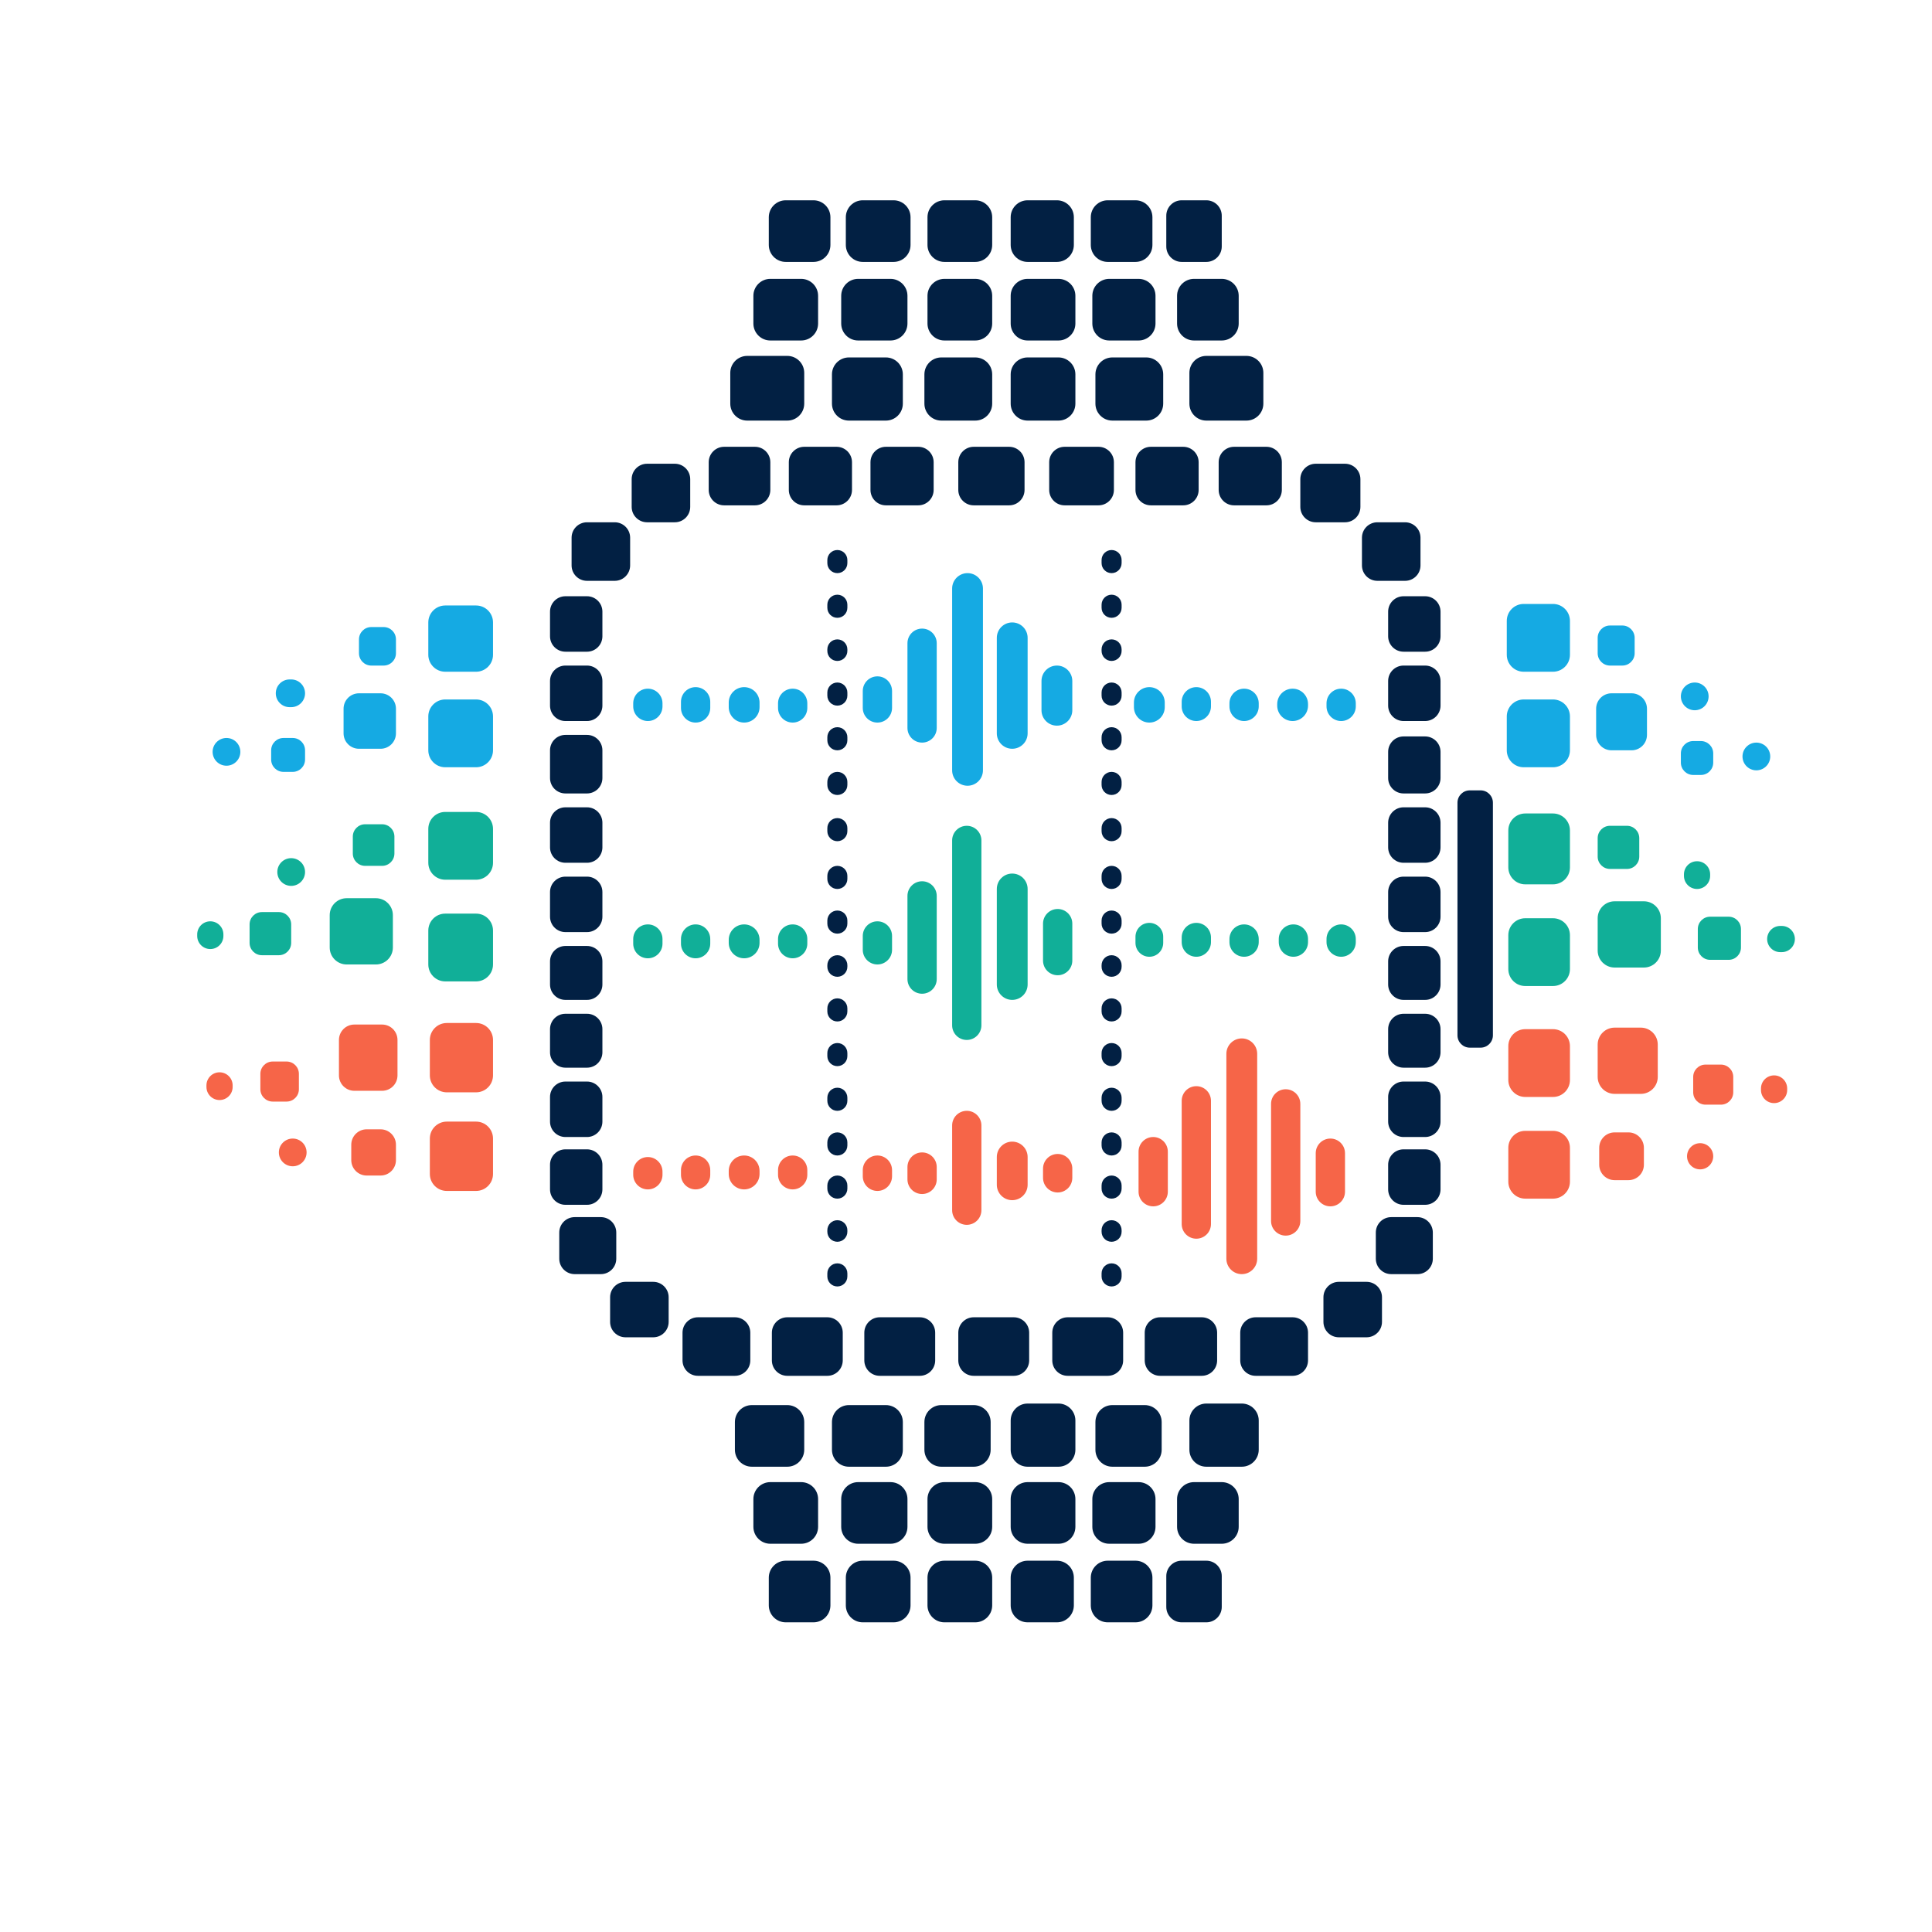
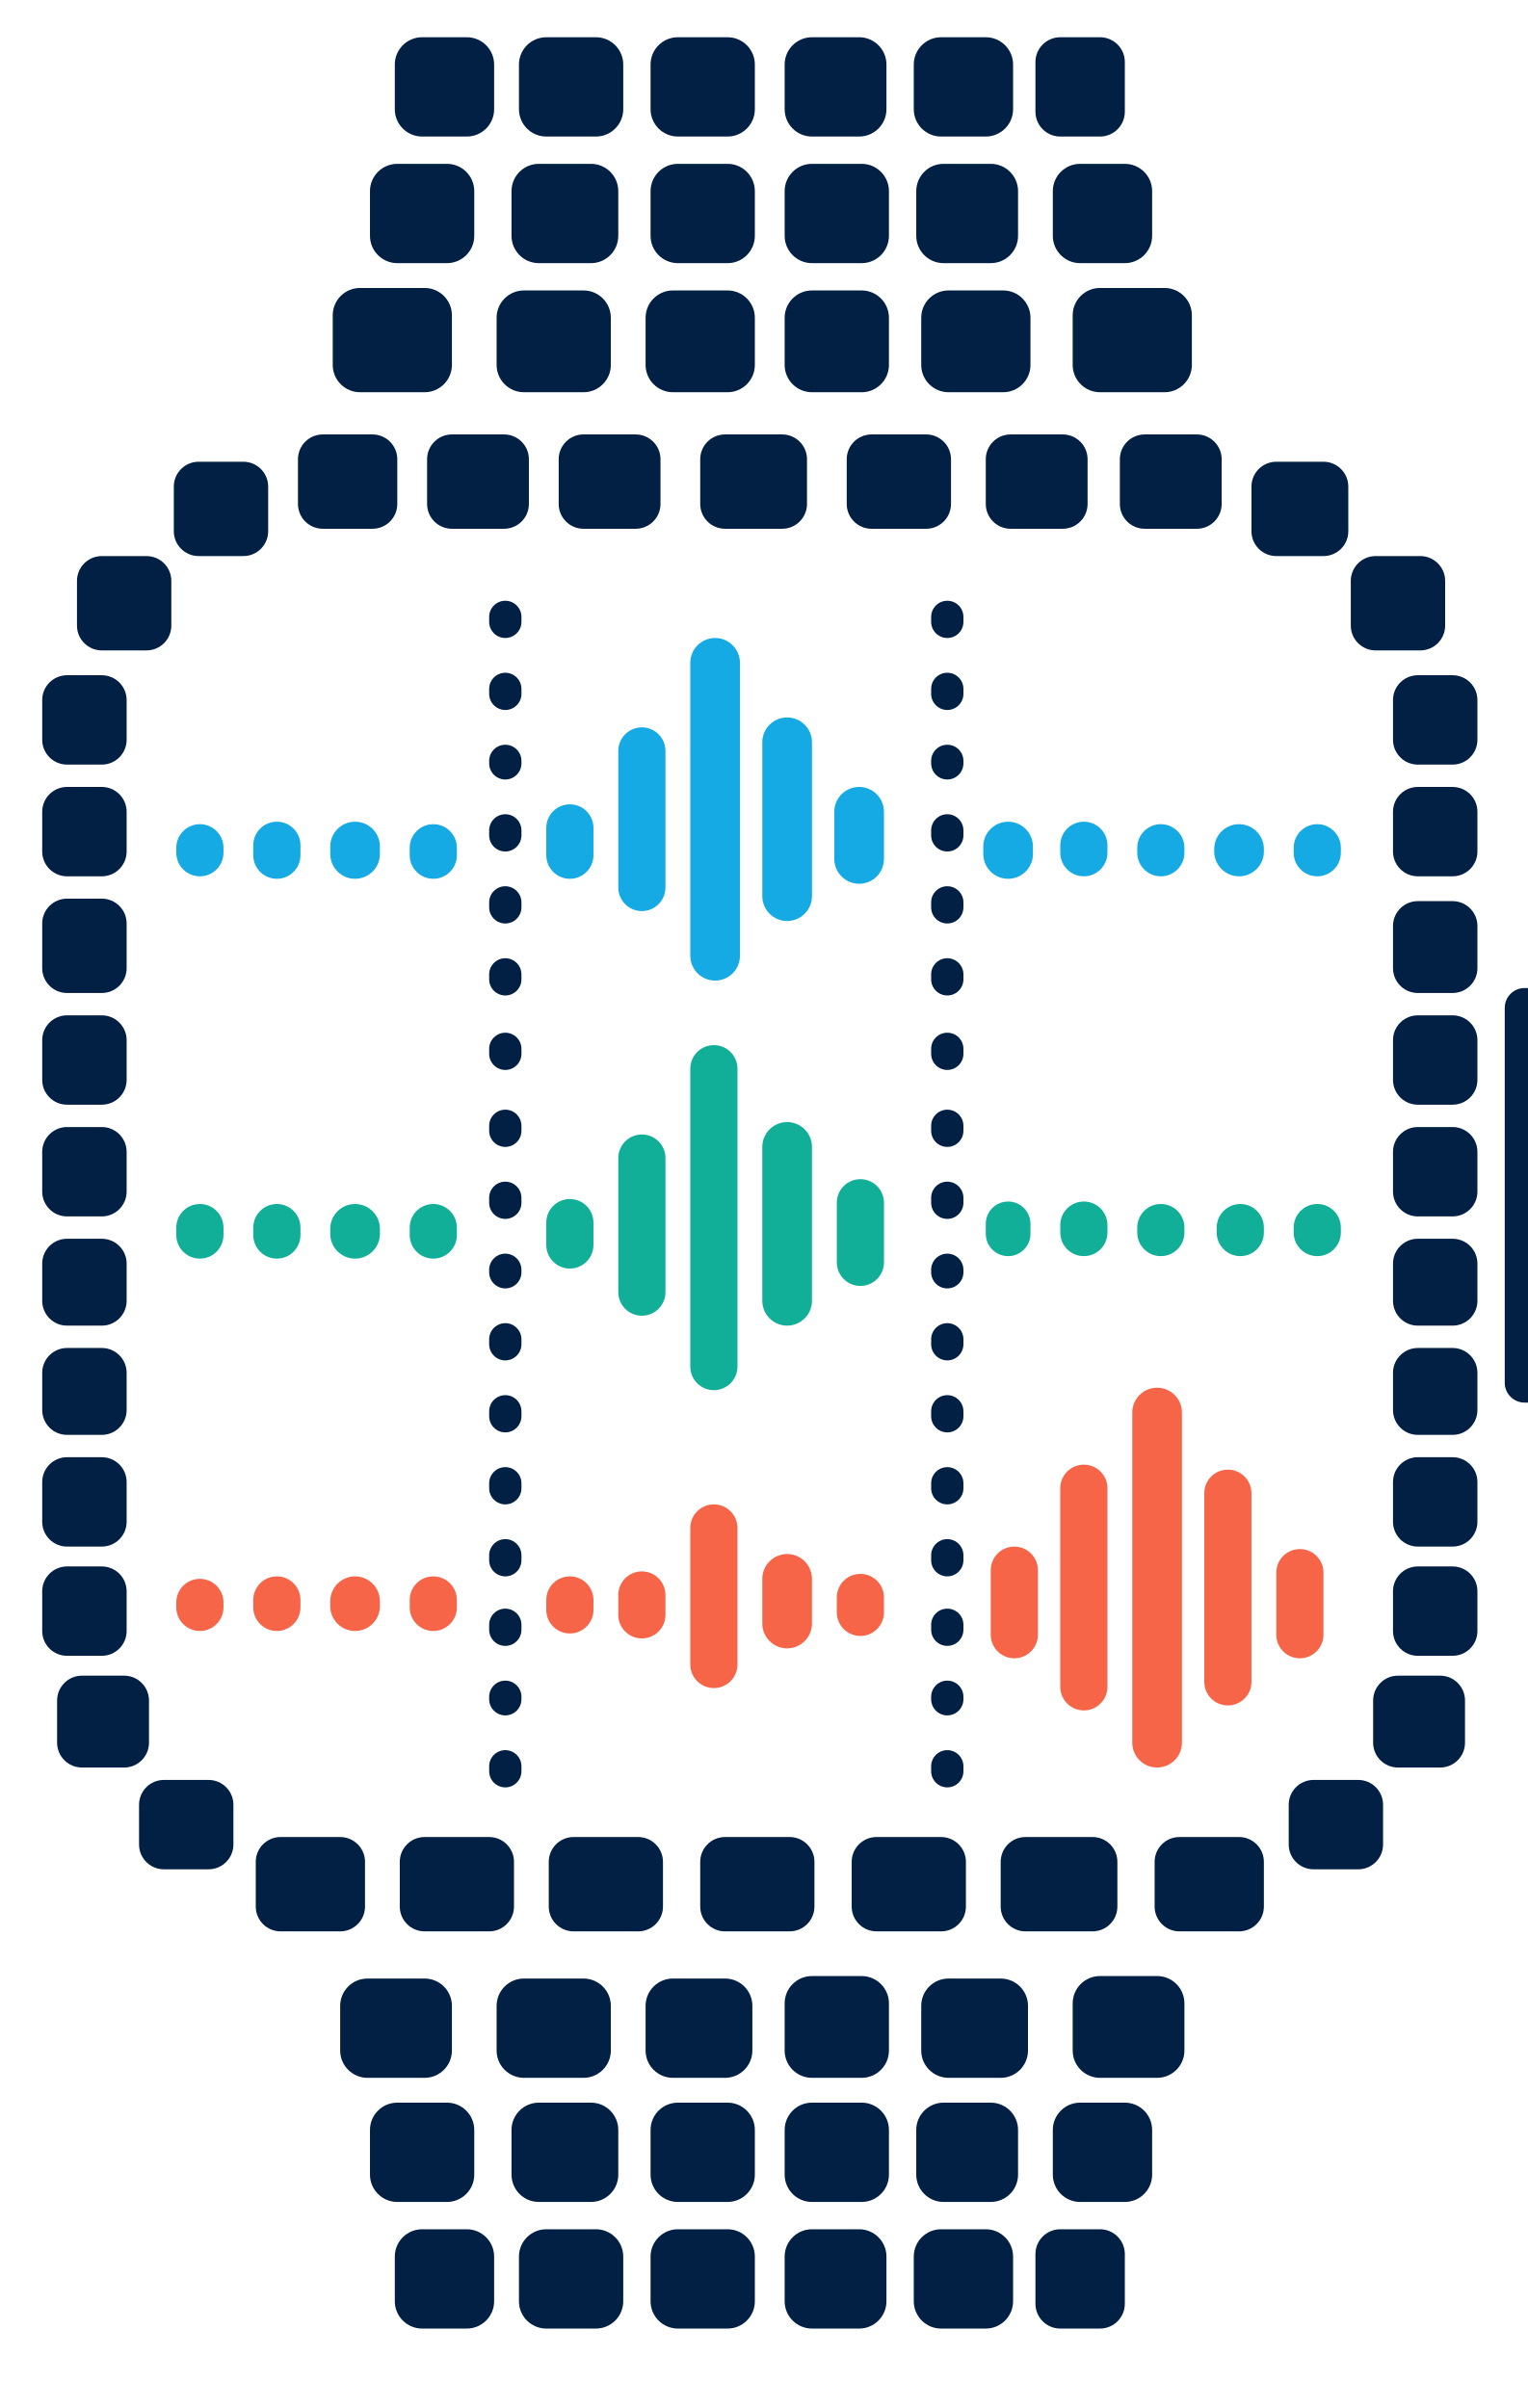
- <svg xmlns="http://www.w3.org/2000/svg" width="1254" height="1254" viewBox="0 0 1254 1254" fill="none">
+ <svg xmlns="http://www.w3.org/2000/svg" width="615" height="970" viewBox="340 115 615 970" fill="none">
  <svg width="1254" height="1254" viewBox="0 0 1254 1254" fill="none">
    <g id="dark">
      <path d="M 510 130 H 528 A 11 11 0 0 1 539 141 V 159 A 11 11 0 0 1 528 170 H 510 A 11 11 0 0 1 499 159 V 141 A 11 11 0 0 1 510 130 Z" fill="#022043" />
      <path d="M 560 130 H 580 A 11 11 0 0 1 591 141 V 159 A 11 11 0 0 1 580 170 H 560 A 11 11 0 0 1 549 159 V 141 A 11 11 0 0 1 560 130 Z" fill="#022043" />
      <path d="M 613 130 H 633 A 11 11 0 0 1 644 141 V 159 A 11 11 0 0 1 633 170 H 613 A 11 11 0 0 1 602 159 V 141 A 11 11 0 0 1 613 130 Z" fill="#022043" />
      <path d="M 667 130 H 686 A 11 11 0 0 1 697 141 V 159 A 11 11 0 0 1 686 170 H 667 A 11 11 0 0 1 656 159 V 141 A 11 11 0 0 1 667 130 Z" fill="#022043" />
      <path d="M 719 130 H 737 A 11 11 0 0 1 748 141 V 159 A 11 11 0 0 1 737 170 H 719 A 11 11 0 0 1 708 159 V 141 A 11 11 0 0 1 719 130 Z" fill="#022043" />
      <path d="M 767 130 H 783 A 10 10 0 0 1 793 140 V 160 A 10 10 0 0 1 783 170 H 767 A 10 10 0 0 1 757 160 V 140 A 10 10 0 0 1 767 130 Z" fill="#022043" />
      <path d="M 500 181 H 520 A 11 11 0 0 1 531 192 V 210 A 11 11 0 0 1 520 221 H 500 A 11 11 0 0 1 489 210 V 192 A 11 11 0 0 1 500 181 Z" fill="#022043" />
      <path d="M 557 181 H 578 A 11 11 0 0 1 589 192 V 210 A 11 11 0 0 1 578 221 H 557 A 11 11 0 0 1 546 210 V 192 A 11 11 0 0 1 557 181 Z" fill="#022043" />
      <path d="M 613 181 H 633 A 11 11 0 0 1 644 192 V 210 A 11 11 0 0 1 633 221 H 613 A 11 11 0 0 1 602 210 V 192 A 11 11 0 0 1 613 181 Z" fill="#022043" />
      <path d="M 667 181 H 687 A 11 11 0 0 1 698 192 V 210 A 11 11 0 0 1 687 221 H 667 A 11 11 0 0 1 656 210 V 192 A 11 11 0 0 1 667 181 Z" fill="#022043" />
      <path d="M 720 181 H 739 A 11 11 0 0 1 750 192 V 210 A 11 11 0 0 1 739 221 H 720 A 11 11 0 0 1 709 210 V 192 A 11 11 0 0 1 720 181 Z" fill="#022043" />
      <path d="M 775 181 H 793 A 11 11 0 0 1 804 192 V 210 A 11 11 0 0 1 793 221 H 775 A 11 11 0 0 1 764 210 V 192 A 11 11 0 0 1 775 181 Z" fill="#022043" />
      <path d="M 485 231 H 511 A 11 11 0 0 1 522 242 V 262 A 11 11 0 0 1 511 273 H 485 A 11 11 0 0 1 474 262 V 242 A 11 11 0 0 1 485 231 Z" fill="#022043" />
      <path d="M 783 231 H 809 A 11 11 0 0 1 820 242 V 262 A 11 11 0 0 1 809 273 H 783 A 11 11 0 0 1 772 262 V 242 A 11 11 0 0 1 783 231 Z" fill="#022043" />
      <path d="M 551 232 H 575 A 11 11 0 0 1 586 243 V 262 A 11 11 0 0 1 575 273 H 551 A 11 11 0 0 1 540 262 V 243 A 11 11 0 0 1 551 232 Z" fill="#022043" />
      <path d="M 611 232 H 633 A 11 11 0 0 1 644 243 V 262 A 11 11 0 0 1 633 273 H 611 A 11 11 0 0 1 600 262 V 243 A 11 11 0 0 1 611 232 Z" fill="#022043" />
      <path d="M 667 232 H 687 A 11 11 0 0 1 698 243 V 262 A 11 11 0 0 1 687 273 H 667 A 11 11 0 0 1 656 262 V 243 A 11 11 0 0 1 667 232 Z" fill="#022043" />
      <path d="M 722 232 H 744 A 11 11 0 0 1 755 243 V 262 A 11 11 0 0 1 744 273 H 722 A 11 11 0 0 1 711 262 V 243 A 11 11 0 0 1 722 232 Z" fill="#022043" />
      <path d="M 470 290 H 490 A 10 10 0 0 1 500 300 V 318 A 10 10 0 0 1 490 328 H 470 A 10 10 0 0 1 460 318 V 300 A 10 10 0 0 1 470 290 Z" fill="#022043" />
      <path d="M 522 290 H 543 A 10 10 0 0 1 553 300 V 318 A 10 10 0 0 1 543 328 H 522 A 10 10 0 0 1 512 318 V 300 A 10 10 0 0 1 522 290 Z" fill="#022043" />
      <path d="M 575 290 H 596 A 10 10 0 0 1 606 300 V 318 A 10 10 0 0 1 596 328 H 575 A 10 10 0 0 1 565 318 V 300 A 10 10 0 0 1 575 290 Z" fill="#022043" />
      <path d="M 632 290 H 655 A 10 10 0 0 1 665 300 V 318 A 10 10 0 0 1 655 328 H 632 A 10 10 0 0 1 622 318 V 300 A 10 10 0 0 1 632 290 Z" fill="#022043" />
      <path d="M 691 290 H 713 A 10 10 0 0 1 723 300 V 318 A 10 10 0 0 1 713 328 H 691 A 10 10 0 0 1 681 318 V 300 A 10 10 0 0 1 691 290 Z" fill="#022043" />
      <path d="M 747 290 H 768 A 10 10 0 0 1 778 300 V 318 A 10 10 0 0 1 768 328 H 747 A 10 10 0 0 1 737 318 V 300 A 10 10 0 0 1 747 290 Z" fill="#022043" />
      <path d="M 801 290 H 822 A 10 10 0 0 1 832 300 V 318 A 10 10 0 0 1 822 328 H 801 A 10 10 0 0 1 791 318 V 300 A 10 10 0 0 1 801 290 Z" fill="#022043" />
      <path d="M 420 301 H 438 A 10 10 0 0 1 448 311 V 329 A 10 10 0 0 1 438 339 H 420 A 10 10 0 0 1 410 329 V 311 A 10 10 0 0 1 420 301 Z" fill="#022043" />
      <path d="M 854 301 H 873 A 10 10 0 0 1 883 311 V 329 A 10 10 0 0 1 873 339 H 854 A 10 10 0 0 1 844 329 V 311 A 10 10 0 0 1 854 301 Z" fill="#022043" />
      <path d="M 381 339 H 399 A 10 10 0 0 1 409 349 V 367 A 10 10 0 0 1 399 377 H 381 A 10 10 0 0 1 371 367 V 349 A 10 10 0 0 1 381 339 Z" fill="#022043" />
      <path d="M 894 339 H 912 A 10 10 0 0 1 922 349 V 367 A 10 10 0 0 1 912 377 H 894 A 10 10 0 0 1 884 367 V 349 A 10 10 0 0 1 894 339 Z" fill="#022043" />
      <path d="M 543.5 357 H 543.5 A 6.5 6.5 0 0 1 550 363.5 V 365.5 A 6.5 6.5 0 0 1 543.5 372 H 543.5 A 6.5 6.5 0 0 1 537 365.5 V 363.5 A 6.5 6.5 0 0 1 543.5 357 Z" fill="#022043" />
      <path d="M 721.5 357 H 721.5 A 6.5 6.5 0 0 1 728 363.5 V 365.5 A 6.5 6.5 0 0 1 721.5 372 H 721.5 A 6.5 6.5 0 0 1 715 365.5 V 363.5 A 6.5 6.5 0 0 1 721.5 357 Z" fill="#022043" />
      <path d="M 543.5 386 H 543.5 A 6.5 6.5 0 0 1 550 392.5 V 394.5 A 6.5 6.5 0 0 1 543.5 401 H 543.5 A 6.5 6.5 0 0 1 537 394.5 V 392.5 A 6.5 6.5 0 0 1 543.5 386 Z" fill="#022043" />
      <path d="M 721.5 386 H 721.5 A 6.5 6.5 0 0 1 728 392.5 V 394.5 A 6.5 6.5 0 0 1 721.5 401 H 721.5 A 6.5 6.5 0 0 1 715 394.5 V 392.5 A 6.5 6.5 0 0 1 721.5 386 Z" fill="#022043" />
      <path d="M 367 387 H 381 A 10 10 0 0 1 391 397 V 413 A 10 10 0 0 1 381 423 H 367 A 10 10 0 0 1 357 413 V 397 A 10 10 0 0 1 367 387 Z" fill="#022043" />
      <path d="M 911 387 H 925 A 10 10 0 0 1 935 397 V 413 A 10 10 0 0 1 925 423 H 911 A 10 10 0 0 1 901 413 V 397 A 10 10 0 0 1 911 387 Z" fill="#022043" />
      <path d="M 543.5 415 H 543.5 A 6.5 6.5 0 0 1 550 421.5 V 422.5 A 6.5 6.5 0 0 1 543.5 429 H 543.5 A 6.5 6.5 0 0 1 537 422.5 V 421.5 A 6.5 6.5 0 0 1 543.5 415 Z" fill="#022043" />
      <path d="M 721.5 415 H 721.5 A 6.5 6.5 0 0 1 728 421.5 V 422.5 A 6.5 6.5 0 0 1 721.5 429 H 721.5 A 6.5 6.5 0 0 1 715 422.5 V 421.5 A 6.5 6.5 0 0 1 721.5 415 Z" fill="#022043" />
      <path d="M 367 432 H 381 A 10 10 0 0 1 391 442 V 458 A 10 10 0 0 1 381 468 H 367 A 10 10 0 0 1 357 458 V 442 A 10 10 0 0 1 367 432 Z" fill="#022043" />
      <path d="M 911 432 H 925 A 10 10 0 0 1 935 442 V 458 A 10 10 0 0 1 925 468 H 911 A 10 10 0 0 1 901 458 V 442 A 10 10 0 0 1 911 432 Z" fill="#022043" />
      <path d="M 543.5 443 H 543.5 A 6.5 6.5 0 0 1 550 449.5 V 451.5 A 6.5 6.5 0 0 1 543.5 458 H 543.5 A 6.5 6.5 0 0 1 537 451.5 V 449.5 A 6.5 6.5 0 0 1 543.5 443 Z" fill="#022043" />
      <path d="M 721.5 443 H 721.5 A 6.5 6.5 0 0 1 728 449.5 V 451.5 A 6.5 6.5 0 0 1 721.5 458 H 721.5 A 6.5 6.5 0 0 1 715 451.5 V 449.5 A 6.5 6.5 0 0 1 721.5 443 Z" fill="#022043" />
      <path d="M 543.5 472 H 543.5 A 6.5 6.5 0 0 1 550 478.5 V 480.5 A 6.5 6.5 0 0 1 543.5 487 H 543.5 A 6.5 6.5 0 0 1 537 480.5 V 478.5 A 6.5 6.5 0 0 1 543.5 472 Z" fill="#022043" />
      <path d="M 721.5 472 H 721.5 A 6.5 6.5 0 0 1 728 478.5 V 480.5 A 6.5 6.5 0 0 1 721.5 487 H 721.5 A 6.5 6.5 0 0 1 715 480.5 V 478.5 A 6.5 6.5 0 0 1 721.5 472 Z" fill="#022043" />
      <path d="M 367 477 H 381 A 10 10 0 0 1 391 487 V 505 A 10 10 0 0 1 381 515 H 367 A 10 10 0 0 1 357 505 V 487 A 10 10 0 0 1 367 477 Z" fill="#022043" />
      <path d="M 911 478 H 925 A 10 10 0 0 1 935 488 V 505 A 10 10 0 0 1 925 515 H 911 A 10 10 0 0 1 901 505 V 488 A 10 10 0 0 1 911 478 Z" fill="#022043" />
      <path d="M 543.5 501 H 543.5 A 6.5 6.5 0 0 1 550 507.5 V 509.5 A 6.5 6.5 0 0 1 543.5 516 H 543.5 A 6.5 6.5 0 0 1 537 509.5 V 507.5 A 6.5 6.5 0 0 1 543.5 501 Z" fill="#022043" />
      <path d="M 721.5 501 H 721.5 A 6.5 6.5 0 0 1 728 507.5 V 509.5 A 6.5 6.5 0 0 1 721.5 516 H 721.5 A 6.5 6.5 0 0 1 715 509.5 V 507.5 A 6.5 6.5 0 0 1 721.5 501 Z" fill="#022043" />
      <path d="M 954 513 H 961 A 8 8 0 0 1 969 521 V 672 A 8 8 0 0 1 961 680 H 954 A 8 8 0 0 1 946 672 V 521 A 8 8 0 0 1 954 513 Z" fill="#022043" />
      <path d="M 367 524 H 381 A 10 10 0 0 1 391 534 V 550 A 10 10 0 0 1 381 560 H 367 A 10 10 0 0 1 357 550 V 534 A 10 10 0 0 1 367 524 Z" fill="#022043" />
      <path d="M 911 524 H 925 A 10 10 0 0 1 935 534 V 550 A 10 10 0 0 1 925 560 H 911 A 10 10 0 0 1 901 550 V 534 A 10 10 0 0 1 911 524 Z" fill="#022043" />
      <path d="M 543.5 531 H 543.5 A 6.5 6.5 0 0 1 550 537.5 V 539.5 A 6.5 6.5 0 0 1 543.5 546 H 543.5 A 6.5 6.5 0 0 1 537 539.5 V 537.5 A 6.5 6.5 0 0 1 543.5 531 Z" fill="#022043" />
      <path d="M 721.5 531 H 721.5 A 6.5 6.5 0 0 1 728 537.5 V 539.5 A 6.5 6.5 0 0 1 721.5 546 H 721.5 A 6.5 6.5 0 0 1 715 539.5 V 537.5 A 6.5 6.5 0 0 1 721.5 531 Z" fill="#022043" />
      <path d="M 543.5 562 H 543.5 A 6.5 6.5 0 0 1 550 568.5 V 570.5 A 6.5 6.5 0 0 1 543.5 577 H 543.5 A 6.5 6.5 0 0 1 537 570.5 V 568.5 A 6.5 6.5 0 0 1 543.5 562 Z" fill="#022043" />
      <path d="M 721.5 562 H 721.5 A 6.5 6.5 0 0 1 728 568.5 V 570.5 A 6.5 6.5 0 0 1 721.5 577 H 721.5 A 6.5 6.5 0 0 1 715 570.5 V 568.5 A 6.5 6.5 0 0 1 721.5 562 Z" fill="#022043" />
      <path d="M 367 569 H 381 A 10 10 0 0 1 391 579 V 595 A 10 10 0 0 1 381 605 H 367 A 10 10 0 0 1 357 595 V 579 A 10 10 0 0 1 367 569 Z" fill="#022043" />
      <path d="M 911 569 H 925 A 10 10 0 0 1 935 579 V 595 A 10 10 0 0 1 925 605 H 911 A 10 10 0 0 1 901 595 V 579 A 10 10 0 0 1 911 569 Z" fill="#022043" />
      <path d="M 543.5 591 H 543.5 A 6.5 6.5 0 0 1 550 597.5 V 599.5 A 6.5 6.5 0 0 1 543.5 606 H 543.5 A 6.5 6.5 0 0 1 537 599.5 V 597.5 A 6.5 6.5 0 0 1 543.5 591 Z" fill="#022043" />
      <path d="M 721.5 591 H 721.5 A 6.5 6.5 0 0 1 728 597.5 V 599.5 A 6.5 6.5 0 0 1 721.5 606 H 721.5 A 6.5 6.5 0 0 1 715 599.5 V 597.5 A 6.5 6.5 0 0 1 721.5 591 Z" fill="#022043" />
      <path d="M 367 614 H 381 A 10 10 0 0 1 391 624 V 639 A 10 10 0 0 1 381 649 H 367 A 10 10 0 0 1 357 639 V 624 A 10 10 0 0 1 367 614 Z" fill="#022043" />
      <path d="M 911 614 H 925 A 10 10 0 0 1 935 624 V 639 A 10 10 0 0 1 925 649 H 911 A 10 10 0 0 1 901 639 V 624 A 10 10 0 0 1 911 614 Z" fill="#022043" />
      <path d="M 543.5 620 H 543.5 A 6.5 6.5 0 0 1 550 626.5 V 627.5 A 6.5 6.5 0 0 1 543.5 634 H 543.5 A 6.5 6.5 0 0 1 537 627.5 V 626.5 A 6.5 6.5 0 0 1 543.5 620 Z" fill="#022043" />
      <path d="M 721.5 620 H 721.5 A 6.5 6.5 0 0 1 728 626.5 V 627.5 A 6.5 6.5 0 0 1 721.5 634 H 721.5 A 6.5 6.5 0 0 1 715 627.5 V 626.5 A 6.5 6.5 0 0 1 721.5 620 Z" fill="#022043" />
      <path d="M 543.5 648 H 543.5 A 6.5 6.5 0 0 1 550 654.5 V 656.5 A 6.5 6.5 0 0 1 543.5 663 H 543.5 A 6.5 6.5 0 0 1 537 656.5 V 654.5 A 6.5 6.5 0 0 1 543.5 648 Z" fill="#022043" />
      <path d="M 721.5 648 H 721.5 A 6.5 6.5 0 0 1 728 654.5 V 656.5 A 6.5 6.5 0 0 1 721.5 663 H 721.5 A 6.5 6.5 0 0 1 715 656.5 V 654.5 A 6.5 6.5 0 0 1 721.5 648 Z" fill="#022043" />
      <path d="M 367 658 H 381 A 10 10 0 0 1 391 668 V 683 A 10 10 0 0 1 381 693 H 367 A 10 10 0 0 1 357 683 V 668 A 10 10 0 0 1 367 658 Z" fill="#022043" />
      <path d="M 911 658 H 925 A 10 10 0 0 1 935 668 V 683 A 10 10 0 0 1 925 693 H 911 A 10 10 0 0 1 901 683 V 668 A 10 10 0 0 1 911 658 Z" fill="#022043" />
      <path d="M 543.5 677 H 543.5 A 6.5 6.5 0 0 1 550 683.5 V 685.5 A 6.5 6.5 0 0 1 543.5 692 H 543.5 A 6.5 6.5 0 0 1 537 685.5 V 683.5 A 6.5 6.5 0 0 1 543.5 677 Z" fill="#022043" />
      <path d="M 721.5 677 H 721.5 A 6.5 6.5 0 0 1 728 683.5 V 685.5 A 6.5 6.5 0 0 1 721.5 692 H 721.5 A 6.5 6.5 0 0 1 715 685.5 V 683.5 A 6.5 6.5 0 0 1 721.5 677 Z" fill="#022043" />
      <path d="M 367 702 H 381 A 10 10 0 0 1 391 712 V 728 A 10 10 0 0 1 381 738 H 367 A 10 10 0 0 1 357 728 V 712 A 10 10 0 0 1 367 702 Z" fill="#022043" />
      <path d="M 911 702 H 925 A 10 10 0 0 1 935 712 V 728 A 10 10 0 0 1 925 738 H 911 A 10 10 0 0 1 901 728 V 712 A 10 10 0 0 1 911 702 Z" fill="#022043" />
      <path d="M 543.5 706 H 543.5 A 6.5 6.5 0 0 1 550 712.5 V 714.5 A 6.5 6.5 0 0 1 543.5 721 H 543.5 A 6.5 6.5 0 0 1 537 714.5 V 712.5 A 6.5 6.5 0 0 1 543.5 706 Z" fill="#022043" />
      <path d="M 721.5 706 H 721.5 A 6.5 6.5 0 0 1 728 712.5 V 714.5 A 6.5 6.5 0 0 1 721.5 721 H 721.5 A 6.5 6.5 0 0 1 715 714.5 V 712.5 A 6.5 6.5 0 0 1 721.5 706 Z" fill="#022043" />
      <path d="M 543.5 735 H 543.5 A 6.5 6.5 0 0 1 550 741.5 V 743.5 A 6.5 6.5 0 0 1 543.5 750 H 543.5 A 6.5 6.5 0 0 1 537 743.5 V 741.5 A 6.5 6.5 0 0 1 543.5 735 Z" fill="#022043" />
      <path d="M 721.5 735 H 721.5 A 6.5 6.5 0 0 1 728 741.5 V 743.5 A 6.5 6.5 0 0 1 721.5 750 H 721.5 A 6.5 6.5 0 0 1 715 743.5 V 741.5 A 6.5 6.5 0 0 1 721.5 735 Z" fill="#022043" />
      <path d="M 367 746 H 381 A 10 10 0 0 1 391 756 V 772 A 10 10 0 0 1 381 782 H 367 A 10 10 0 0 1 357 772 V 756 A 10 10 0 0 1 367 746 Z" fill="#022043" />
      <path d="M 911 746 H 925 A 10 10 0 0 1 935 756 V 772 A 10 10 0 0 1 925 782 H 911 A 10 10 0 0 1 901 772 V 756 A 10 10 0 0 1 911 746 Z" fill="#022043" />
      <path d="M 543.5 763 H 543.5 A 6.5 6.5 0 0 1 550 769.5 V 771.5 A 6.5 6.5 0 0 1 543.5 778 H 543.5 A 6.5 6.5 0 0 1 537 771.5 V 769.5 A 6.5 6.5 0 0 1 543.5 763 Z" fill="#022043" />
      <path d="M 721.5 763 H 721.5 A 6.5 6.5 0 0 1 728 769.5 V 771.5 A 6.5 6.5 0 0 1 721.5 778 H 721.5 A 6.5 6.5 0 0 1 715 771.5 V 769.5 A 6.5 6.5 0 0 1 721.5 763 Z" fill="#022043" />
      <path d="M 373 790 H 390 A 10 10 0 0 1 400 800 V 817 A 10 10 0 0 1 390 827 H 373 A 10 10 0 0 1 363 817 V 800 A 10 10 0 0 1 373 790 Z" fill="#022043" />
      <path d="M 903 790 H 920 A 10 10 0 0 1 930 800 V 817 A 10 10 0 0 1 920 827 H 903 A 10 10 0 0 1 893 817 V 800 A 10 10 0 0 1 903 790 Z" fill="#022043" />
      <path d="M 543.5 792 H 543.5 A 6.5 6.5 0 0 1 550 798.5 V 799.5 A 6.5 6.5 0 0 1 543.5 806 H 543.5 A 6.5 6.5 0 0 1 537 799.5 V 798.5 A 6.5 6.5 0 0 1 543.5 792 Z" fill="#022043" />
      <path d="M 721.5 792 H 721.5 A 6.5 6.5 0 0 1 728 798.5 V 799.5 A 6.5 6.5 0 0 1 721.5 806 H 721.5 A 6.5 6.5 0 0 1 715 799.5 V 798.5 A 6.5 6.5 0 0 1 721.5 792 Z" fill="#022043" />
      <path d="M 543.5 820 H 543.5 A 6.5 6.5 0 0 1 550 826.5 V 828.5 A 6.5 6.5 0 0 1 543.5 835 H 543.5 A 6.5 6.5 0 0 1 537 828.5 V 826.5 A 6.5 6.5 0 0 1 543.5 820 Z" fill="#022043" />
      <path d="M 721.5 820 H 721.5 A 6.5 6.5 0 0 1 728 826.5 V 828.5 A 6.5 6.5 0 0 1 721.5 835 H 721.5 A 6.5 6.5 0 0 1 715 828.5 V 826.5 A 6.5 6.5 0 0 1 721.5 820 Z" fill="#022043" />
      <path d="M 406 832 H 424 A 10 10 0 0 1 434 842 V 858 A 10 10 0 0 1 424 868 H 406 A 10 10 0 0 1 396 858 V 842 A 10 10 0 0 1 406 832 Z" fill="#022043" />
      <path d="M 869 832 H 887 A 10 10 0 0 1 897 842 V 858 A 10 10 0 0 1 887 868 H 869 A 10 10 0 0 1 859 858 V 842 A 10 10 0 0 1 869 832 Z" fill="#022043" />
      <path d="M 453 855 H 477 A 10 10 0 0 1 487 865 V 883 A 10 10 0 0 1 477 893 H 453 A 10 10 0 0 1 443 883 V 865 A 10 10 0 0 1 453 855 Z" fill="#022043" />
      <path d="M 511 855 H 537 A 10 10 0 0 1 547 865 V 883 A 10 10 0 0 1 537 893 H 511 A 10 10 0 0 1 501 883 V 865 A 10 10 0 0 1 511 855 Z" fill="#022043" />
      <path d="M 571 855 H 597 A 10 10 0 0 1 607 865 V 883 A 10 10 0 0 1 597 893 H 571 A 10 10 0 0 1 561 883 V 865 A 10 10 0 0 1 571 855 Z" fill="#022043" />
      <path d="M 632 855 H 658 A 10 10 0 0 1 668 865 V 883 A 10 10 0 0 1 658 893 H 632 A 10 10 0 0 1 622 883 V 865 A 10 10 0 0 1 632 855 Z" fill="#022043" />
      <path d="M 693 855 H 719 A 10 10 0 0 1 729 865 V 883 A 10 10 0 0 1 719 893 H 693 A 10 10 0 0 1 683 883 V 865 A 10 10 0 0 1 693 855 Z" fill="#022043" />
      <path d="M 753 855 H 780 A 10 10 0 0 1 790 865 V 883 A 10 10 0 0 1 780 893 H 753 A 10 10 0 0 1 743 883 V 865 A 10 10 0 0 1 753 855 Z" fill="#022043" />
      <path d="M 815 855 H 839 A 10 10 0 0 1 849 865 V 883 A 10 10 0 0 1 839 893 H 815 A 10 10 0 0 1 805 883 V 865 A 10 10 0 0 1 815 855 Z" fill="#022043" />
      <path d="M 667 911 H 687 A 11 11 0 0 1 698 922 V 941 A 11 11 0 0 1 687 952 H 667 A 11 11 0 0 1 656 941 V 922 A 11 11 0 0 1 667 911 Z" fill="#022043" />
      <path d="M 783 911 H 806 A 11 11 0 0 1 817 922 V 941 A 11 11 0 0 1 806 952 H 783 A 11 11 0 0 1 772 941 V 922 A 11 11 0 0 1 783 911 Z" fill="#022043" />
      <path d="M 488 912 H 511 A 11 11 0 0 1 522 923 V 941 A 11 11 0 0 1 511 952 H 488 A 11 11 0 0 1 477 941 V 923 A 11 11 0 0 1 488 912 Z" fill="#022043" />
      <path d="M 551 912 H 575 A 11 11 0 0 1 586 923 V 941 A 11 11 0 0 1 575 952 H 551 A 11 11 0 0 1 540 941 V 923 A 11 11 0 0 1 551 912 Z" fill="#022043" />
      <path d="M 611 912 H 632 A 11 11 0 0 1 643 923 V 941 A 11 11 0 0 1 632 952 H 611 A 11 11 0 0 1 600 941 V 923 A 11 11 0 0 1 611 912 Z" fill="#022043" />
      <path d="M 722 912 H 743 A 11 11 0 0 1 754 923 V 941 A 11 11 0 0 1 743 952 H 722 A 11 11 0 0 1 711 941 V 923 A 11 11 0 0 1 722 912 Z" fill="#022043" />
      <path d="M 500 962 H 520 A 11 11 0 0 1 531 973 V 991 A 11 11 0 0 1 520 1002 H 500 A 11 11 0 0 1 489 991 V 973 A 11 11 0 0 1 500 962 Z" fill="#022043" />
      <path d="M 557 962 H 578 A 11 11 0 0 1 589 973 V 991 A 11 11 0 0 1 578 1002 H 557 A 11 11 0 0 1 546 991 V 973 A 11 11 0 0 1 557 962 Z" fill="#022043" />
      <path d="M 613 962 H 633 A 11 11 0 0 1 644 973 V 991 A 11 11 0 0 1 633 1002 H 613 A 11 11 0 0 1 602 991 V 973 A 11 11 0 0 1 613 962 Z" fill="#022043" />
      <path d="M 667 962 H 687 A 11 11 0 0 1 698 973 V 991 A 11 11 0 0 1 687 1002 H 667 A 11 11 0 0 1 656 991 V 973 A 11 11 0 0 1 667 962 Z" fill="#022043" />
      <path d="M 720 962 H 739 A 11 11 0 0 1 750 973 V 991 A 11 11 0 0 1 739 1002 H 720 A 11 11 0 0 1 709 991 V 973 A 11 11 0 0 1 720 962 Z" fill="#022043" />
      <path d="M 775 962 H 793 A 11 11 0 0 1 804 973 V 991 A 11 11 0 0 1 793 1002 H 775 A 11 11 0 0 1 764 991 V 973 A 11 11 0 0 1 775 962 Z" fill="#022043" />
      <path d="M 510 1013 H 528 A 11 11 0 0 1 539 1024 V 1042 A 11 11 0 0 1 528 1053 H 510 A 11 11 0 0 1 499 1042 V 1024 A 11 11 0 0 1 510 1013 Z" fill="#022043" />
      <path d="M 560 1013 H 580 A 11 11 0 0 1 591 1024 V 1042 A 11 11 0 0 1 580 1053 H 560 A 11 11 0 0 1 549 1042 V 1024 A 11 11 0 0 1 560 1013 Z" fill="#022043" />
      <path d="M 613 1013 H 633 A 11 11 0 0 1 644 1024 V 1042 A 11 11 0 0 1 633 1053 H 613 A 11 11 0 0 1 602 1042 V 1024 A 11 11 0 0 1 613 1013 Z" fill="#022043" />
      <path d="M 667 1013 H 686 A 11 11 0 0 1 697 1024 V 1042 A 11 11 0 0 1 686 1053 H 667 A 11 11 0 0 1 656 1042 V 1024 A 11 11 0 0 1 667 1013 Z" fill="#022043" />
      <path d="M 719 1013 H 737 A 11 11 0 0 1 748 1024 V 1042 A 11 11 0 0 1 737 1053 H 719 A 11 11 0 0 1 708 1042 V 1024 A 11 11 0 0 1 719 1013 Z" fill="#022043" />
      <path d="M 767 1013 H 783 A 10 10 0 0 1 793 1023 V 1043 A 10 10 0 0 1 783 1053 H 767 A 10 10 0 0 1 757 1043 V 1023 A 10 10 0 0 1 767 1013 Z" fill="#022043" />
    </g>
    <g id="cyan">
      <path d="M 628 372 H 628 A 10 10 0 0 1 638 382 V 500 A 10 10 0 0 1 628 510 H 628 A 10 10 0 0 1 618 500 V 382 A 10 10 0 0 1 628 372 Z" fill="#15AAE3" />
      <path d="M 989 392 H 1008 A 11 11 0 0 1 1019 403 V 425 A 11 11 0 0 1 1008 436 H 989 A 11 11 0 0 1 978 425 V 403 A 11 11 0 0 1 989 392 Z" fill="#15AAE3" />
      <path d="M 289 393 H 309 A 11 11 0 0 1 320 404 V 425 A 11 11 0 0 1 309 436 H 289 A 11 11 0 0 1 278 425 V 404 A 11 11 0 0 1 289 393 Z" fill="#15AAE3" />
      <path d="M 657 404 H 657 A 10 10 0 0 1 667 414 V 476 A 10 10 0 0 1 657 486 H 657 A 10 10 0 0 1 647 476 V 414 A 10 10 0 0 1 657 404 Z" fill="#15AAE3" />
      <path d="M 1045 406 H 1053 A 8 8 0 0 1 1061 414 V 424 A 8 8 0 0 1 1053 432 H 1045 A 8 8 0 0 1 1037 424 V 414 A 8 8 0 0 1 1045 406 Z" fill="#15AAE3" />
      <path d="M 241 407 H 249 A 8 8 0 0 1 257 415 V 424 A 8 8 0 0 1 249 432 H 241 A 8 8 0 0 1 233 424 V 415 A 8 8 0 0 1 241 407 Z" fill="#15AAE3" />
      <path d="M 598.5 408 H 598.5 A 9.5 9.5 0 0 1 608 417.5 V 472.5 A 9.5 9.5 0 0 1 598.5 482 H 598.5 A 9.5 9.5 0 0 1 589 472.5 V 417.5 A 9.5 9.5 0 0 1 598.5 408 Z" fill="#15AAE3" />
      <path d="M 686 432 H 686 A 10 10 0 0 1 696 442 V 461 A 10 10 0 0 1 686 471 H 686 A 10 10 0 0 1 676 461 V 442 A 10 10 0 0 1 686 432 Z" fill="#15AAE3" />
      <path d="M 569.5 439 H 569.5 A 9.5 9.5 0 0 1 579 448.5 V 459.5 A 9.5 9.5 0 0 1 569.5 469 H 569.5 A 9.5 9.5 0 0 1 560 459.5 V 448.5 A 9.5 9.5 0 0 1 569.5 439 Z" fill="#15AAE3" />
      <path d="M 188 441 H 189 A 9 9 0 0 1 198 450 V 450 A 9 9 0 0 1 189 459 H 188 A 9 9 0 0 1 179 450 V 450 A 9 9 0 0 1 188 441 Z" fill="#15AAE3" />
      <path d="M 1100 443 H 1100 A 9 9 0 0 1 1109 452 V 452 A 9 9 0 0 1 1100 461 H 1100 A 9 9 0 0 1 1091 452 V 452 A 9 9 0 0 1 1100 443 Z" fill="#15AAE3" />
      <path d="M 451.5 446 H 451.5 A 9.5 9.5 0 0 1 461 455.5 V 459.5 A 9.5 9.5 0 0 1 451.5 469 H 451.5 A 9.5 9.5 0 0 1 442 459.5 V 455.5 A 9.5 9.5 0 0 1 451.5 446 Z" fill="#15AAE3" />
      <path d="M 483 446 H 483 A 10 10 0 0 1 493 456 V 459 A 10 10 0 0 1 483 469 H 483 A 10 10 0 0 1 473 459 V 456 A 10 10 0 0 1 483 446 Z" fill="#15AAE3" />
      <path d="M 746 446 H 746 A 10 10 0 0 1 756 456 V 459 A 10 10 0 0 1 746 469 H 746 A 10 10 0 0 1 736 459 V 456 A 10 10 0 0 1 746 446 Z" fill="#15AAE3" />
      <path d="M 776.5 446 H 776.5 A 9.5 9.5 0 0 1 786 455.5 V 458.5 A 9.5 9.5 0 0 1 776.5 468 H 776.5 A 9.5 9.5 0 0 1 767 458.5 V 455.5 A 9.5 9.5 0 0 1 776.5 446 Z" fill="#15AAE3" />
      <path d="M 420.5 447 H 420.5 A 9.5 9.5 0 0 1 430 456.5 V 458.5 A 9.5 9.5 0 0 1 420.5 468 H 420.5 A 9.5 9.5 0 0 1 411 458.5 V 456.5 A 9.5 9.5 0 0 1 420.5 447 Z" fill="#15AAE3" />
      <path d="M 514.5 447 H 514.5 A 9.5 9.5 0 0 1 524 456.5 V 459.5 A 9.5 9.5 0 0 1 514.5 469 H 514.5 A 9.5 9.5 0 0 1 505 459.5 V 456.5 A 9.5 9.5 0 0 1 514.5 447 Z" fill="#15AAE3" />
      <path d="M 807.5 447 H 807.5 A 9.5 9.5 0 0 1 817 456.5 V 458.5 A 9.5 9.5 0 0 1 807.5 468 H 807.5 A 9.5 9.5 0 0 1 798 458.5 V 456.5 A 9.5 9.5 0 0 1 807.5 447 Z" fill="#15AAE3" />
      <path d="M 839 447 H 839 A 10 10 0 0 1 849 457 V 458 A 10 10 0 0 1 839 468 H 839 A 10 10 0 0 1 829 458 V 457 A 10 10 0 0 1 839 447 Z" fill="#15AAE3" />
      <path d="M 870.5 447 H 870.5 A 9.5 9.5 0 0 1 880 456.5 V 458.5 A 9.5 9.5 0 0 1 870.5 468 H 870.5 A 9.5 9.5 0 0 1 861 458.5 V 456.5 A 9.5 9.5 0 0 1 870.5 447 Z" fill="#15AAE3" />
      <path d="M 233 450 H 247 A 10 10 0 0 1 257 460 V 476 A 10 10 0 0 1 247 486 H 233 A 10 10 0 0 1 223 476 V 460 A 10 10 0 0 1 233 450 Z" fill="#15AAE3" />
      <path d="M 1046 450 H 1059 A 10 10 0 0 1 1069 460 V 477 A 10 10 0 0 1 1059 487 H 1046 A 10 10 0 0 1 1036 477 V 460 A 10 10 0 0 1 1046 450 Z" fill="#15AAE3" />
      <path d="M 289 454 H 309 A 11 11 0 0 1 320 465 V 487 A 11 11 0 0 1 309 498 H 289 A 11 11 0 0 1 278 487 V 465 A 11 11 0 0 1 289 454 Z" fill="#15AAE3" />
      <path d="M 989 454 H 1008 A 11 11 0 0 1 1019 465 V 487 A 11 11 0 0 1 1008 498 H 989 A 11 11 0 0 1 978 487 V 465 A 11 11 0 0 1 989 454 Z" fill="#15AAE3" />
      <path d="M 147 479 H 147 A 9 9 0 0 1 156 488 V 488 A 9 9 0 0 1 147 497 H 147 A 9 9 0 0 1 138 488 V 488 A 9 9 0 0 1 147 479 Z" fill="#15AAE3" />
      <path d="M 184 479 H 190 A 8 8 0 0 1 198 487 V 493 A 8 8 0 0 1 190 501 H 184 A 8 8 0 0 1 176 493 V 487 A 8 8 0 0 1 184 479 Z" fill="#15AAE3" />
      <path d="M 1099 481 H 1104 A 8 8 0 0 1 1112 489 V 495 A 8 8 0 0 1 1104 503 H 1099 A 8 8 0 0 1 1091 495 V 489 A 8 8 0 0 1 1099 481 Z" fill="#15AAE3" />
      <path d="M 1140 482 H 1140 A 9 9 0 0 1 1149 491 V 491 A 9 9 0 0 1 1140 500 H 1140 A 9 9 0 0 1 1131 491 V 491 A 9 9 0 0 1 1140 482 Z" fill="#15AAE3" />
    </g>
    <g id="green">
      <path d="M 289 527 H 309 A 11 11 0 0 1 320 538 V 560 A 11 11 0 0 1 309 571 H 289 A 11 11 0 0 1 278 560 V 538 A 11 11 0 0 1 289 527 Z" fill="#11AF98" />
      <path d="M 990 528 H 1008 A 11 11 0 0 1 1019 539 V 563 A 11 11 0 0 1 1008 574 H 990 A 11 11 0 0 1 979 563 V 539 A 11 11 0 0 1 990 528 Z" fill="#11AF98" />
      <path d="M 237 535 H 248 A 8 8 0 0 1 256 543 V 554 A 8 8 0 0 1 248 562 H 237 A 8 8 0 0 1 229 554 V 543 A 8 8 0 0 1 237 535 Z" fill="#11AF98" />
      <path d="M 627.5 536 H 627.5 A 9.5 9.5 0 0 1 637 545.5 V 665.5 A 9.5 9.5 0 0 1 627.5 675 H 627.5 A 9.5 9.5 0 0 1 618 665.5 V 545.5 A 9.5 9.5 0 0 1 627.5 536 Z" fill="#11AF98" />
      <path d="M 1045 536 H 1056 A 8 8 0 0 1 1064 544 V 556 A 8 8 0 0 1 1056 564 H 1045 A 8 8 0 0 1 1037 556 V 544 A 8 8 0 0 1 1045 536 Z" fill="#11AF98" />
      <path d="M 189 557 H 189 A 9 9 0 0 1 198 566 V 566 A 9 9 0 0 1 189 575 H 189 A 9 9 0 0 1 180 566 V 566 A 9 9 0 0 1 189 557 Z" fill="#11AF98" />
      <path d="M 1101.5 559 H 1101.5 A 8.5 8.5 0 0 1 1110 567.5 V 568.5 A 8.5 8.5 0 0 1 1101.5 577 H 1101.5 A 8.5 8.5 0 0 1 1093 568.5 V 567.5 A 8.5 8.5 0 0 1 1101.5 559 Z" fill="#11AF98" />
      <path d="M 657 567 H 657 A 10 10 0 0 1 667 577 V 639 A 10 10 0 0 1 657 649 H 657 A 10 10 0 0 1 647 639 V 577 A 10 10 0 0 1 657 567 Z" fill="#11AF98" />
      <path d="M 598.5 572 H 598.5 A 9.5 9.5 0 0 1 608 581.5 V 635.5 A 9.5 9.5 0 0 1 598.5 645 H 598.5 A 9.5 9.5 0 0 1 589 635.5 V 581.5 A 9.5 9.5 0 0 1 598.5 572 Z" fill="#11AF98" />
      <path d="M 225 583 H 244 A 11 11 0 0 1 255 594 V 615 A 11 11 0 0 1 244 626 H 225 A 11 11 0 0 1 214 615 V 594 A 11 11 0 0 1 225 583 Z" fill="#11AF98" />
      <path d="M 1048 585 H 1067 A 11 11 0 0 1 1078 596 V 617 A 11 11 0 0 1 1067 628 H 1048 A 11 11 0 0 1 1037 617 V 596 A 11 11 0 0 1 1048 585 Z" fill="#11AF98" />
      <path d="M 686.5 590 H 686.5 A 9.5 9.5 0 0 1 696 599.5 V 623.5 A 9.5 9.5 0 0 1 686.5 633 H 686.5 A 9.5 9.5 0 0 1 677 623.5 V 599.5 A 9.5 9.5 0 0 1 686.5 590 Z" fill="#11AF98" />
      <path d="M 170 592 H 181 A 8 8 0 0 1 189 600 V 612 A 8 8 0 0 1 181 620 H 170 A 8 8 0 0 1 162 612 V 600 A 8 8 0 0 1 170 592 Z" fill="#11AF98" />
      <path d="M 289 593 H 309 A 11 11 0 0 1 320 604 V 626 A 11 11 0 0 1 309 637 H 289 A 11 11 0 0 1 278 626 V 604 A 11 11 0 0 1 289 593 Z" fill="#11AF98" />
      <path d="M 1110 595 H 1122 A 8 8 0 0 1 1130 603 V 615 A 8 8 0 0 1 1122 623 H 1110 A 8 8 0 0 1 1102 615 V 603 A 8 8 0 0 1 1110 595 Z" fill="#11AF98" />
      <path d="M 990 596 H 1008 A 11 11 0 0 1 1019 607 V 629 A 11 11 0 0 1 1008 640 H 990 A 11 11 0 0 1 979 629 V 607 A 11 11 0 0 1 990 596 Z" fill="#11AF98" />
      <path d="M 136.5 598 H 136.5 A 8.5 8.5 0 0 1 145 606.5 V 607.5 A 8.5 8.5 0 0 1 136.5 616 H 136.5 A 8.5 8.5 0 0 1 128 607.5 V 606.5 A 8.5 8.5 0 0 1 136.5 598 Z" fill="#11AF98" />
      <path d="M 569.5 598 H 569.5 A 9.5 9.5 0 0 1 579 607.5 V 616.5 A 9.5 9.5 0 0 1 569.5 626 H 569.5 A 9.5 9.5 0 0 1 560 616.5 V 607.5 A 9.5 9.5 0 0 1 569.5 598 Z" fill="#11AF98" />
      <path d="M 746 599 H 746 A 9 9 0 0 1 755 608 V 612 A 9 9 0 0 1 746 621 H 746 A 9 9 0 0 1 737 612 V 608 A 9 9 0 0 1 746 599 Z" fill="#11AF98" />
      <path d="M 776.5 599 H 776.5 A 9.5 9.5 0 0 1 786 608.5 V 611.5 A 9.5 9.5 0 0 1 776.5 621 H 776.5 A 9.5 9.5 0 0 1 767 611.5 V 608.5 A 9.5 9.5 0 0 1 776.5 599 Z" fill="#11AF98" />
      <path d="M 420.5 600 H 420.5 A 9.5 9.5 0 0 1 430 609.5 V 612.5 A 9.5 9.5 0 0 1 420.5 622 H 420.5 A 9.5 9.5 0 0 1 411 612.5 V 609.5 A 9.5 9.5 0 0 1 420.5 600 Z" fill="#11AF98" />
      <path d="M 451.5 600 H 451.5 A 9.5 9.5 0 0 1 461 609.5 V 612.5 A 9.5 9.5 0 0 1 451.5 622 H 451.5 A 9.5 9.5 0 0 1 442 612.5 V 609.5 A 9.5 9.5 0 0 1 451.5 600 Z" fill="#11AF98" />
      <path d="M 483 600 H 483 A 10 10 0 0 1 493 610 V 612 A 10 10 0 0 1 483 622 H 483 A 10 10 0 0 1 473 612 V 610 A 10 10 0 0 1 483 600 Z" fill="#11AF98" />
      <path d="M 514.5 600 H 514.5 A 9.5 9.5 0 0 1 524 609.5 V 612.5 A 9.5 9.5 0 0 1 514.5 622 H 514.5 A 9.5 9.5 0 0 1 505 612.5 V 609.5 A 9.5 9.5 0 0 1 514.5 600 Z" fill="#11AF98" />
      <path d="M 807.5 600 H 807.5 A 9.5 9.5 0 0 1 817 609.5 V 611.5 A 9.5 9.5 0 0 1 807.5 621 H 807.5 A 9.5 9.5 0 0 1 798 611.5 V 609.5 A 9.5 9.5 0 0 1 807.5 600 Z" fill="#11AF98" />
      <path d="M 839.5 600 H 839.5 A 9.5 9.5 0 0 1 849 609.5 V 611.5 A 9.5 9.5 0 0 1 839.5 621 H 839.5 A 9.5 9.5 0 0 1 830 611.5 V 609.5 A 9.5 9.5 0 0 1 839.5 600 Z" fill="#11AF98" />
      <path d="M 870.5 600 H 870.5 A 9.5 9.5 0 0 1 880 609.5 V 611.5 A 9.5 9.5 0 0 1 870.5 621 H 870.5 A 9.5 9.5 0 0 1 861 611.5 V 609.5 A 9.5 9.5 0 0 1 870.5 600 Z" fill="#11AF98" />
      <path d="M 1155.5 601 H 1156.5 A 8.5 8.5 0 0 1 1165 609.5 V 609.5 A 8.5 8.5 0 0 1 1156.5 618 H 1155.5 A 8.5 8.5 0 0 1 1147 609.5 V 609.5 A 8.5 8.5 0 0 1 1155.5 601 Z" fill="#11AF98" />
    </g>
    <g id="red">
      <path d="M 290 664 H 309 A 11 11 0 0 1 320 675 V 698 A 11 11 0 0 1 309 709 H 290 A 11 11 0 0 1 279 698 V 675 A 11 11 0 0 1 290 664 Z" fill="#F66548" />
      <path d="M 230 665 H 248 A 10 10 0 0 1 258 675 V 698 A 10 10 0 0 1 248 708 H 230 A 10 10 0 0 1 220 698 V 675 A 10 10 0 0 1 230 665 Z" fill="#F66548" />
      <path d="M 1048 667 H 1065 A 11 11 0 0 1 1076 678 V 699 A 11 11 0 0 1 1065 710 H 1048 A 11 11 0 0 1 1037 699 V 678 A 11 11 0 0 1 1048 667 Z" fill="#F66548" />
      <path d="M 990 668 H 1008 A 11 11 0 0 1 1019 679 V 701 A 11 11 0 0 1 1008 712 H 990 A 11 11 0 0 1 979 701 V 679 A 11 11 0 0 1 990 668 Z" fill="#F66548" />
      <path d="M 806 674 H 806 A 10 10 0 0 1 816 684 V 817 A 10 10 0 0 1 806 827 H 806 A 10 10 0 0 1 796 817 V 684 A 10 10 0 0 1 806 674 Z" fill="#F66548" />
      <path d="M 177 689 H 186 A 8 8 0 0 1 194 697 V 707 A 8 8 0 0 1 186 715 H 177 A 8 8 0 0 1 169 707 V 697 A 8 8 0 0 1 177 689 Z" fill="#F66548" />
      <path d="M 1107 691 H 1117 A 8 8 0 0 1 1125 699 V 709 A 8 8 0 0 1 1117 717 H 1107 A 8 8 0 0 1 1099 709 V 699 A 8 8 0 0 1 1107 691 Z" fill="#F66548" />
      <path d="M 142.5 696 H 142.5 A 8.5 8.5 0 0 1 151 704.5 V 705.5 A 8.5 8.5 0 0 1 142.5 714 H 142.5 A 8.5 8.5 0 0 1 134 705.5 V 704.5 A 8.5 8.5 0 0 1 142.5 696 Z" fill="#F66548" />
      <path d="M 1151.5 698 H 1151.5 A 8.5 8.5 0 0 1 1160 706.5 V 707.5 A 8.5 8.5 0 0 1 1151.5 716 H 1151.5 A 8.5 8.5 0 0 1 1143 707.5 V 706.5 A 8.5 8.5 0 0 1 1151.5 698 Z" fill="#F66548" />
      <path d="M 776.5 705 H 776.5 A 9.5 9.5 0 0 1 786 714.5 V 794.5 A 9.5 9.5 0 0 1 776.5 804 H 776.5 A 9.5 9.5 0 0 1 767 794.5 V 714.5 A 9.5 9.5 0 0 1 776.5 705 Z" fill="#F66548" />
      <path d="M 834.5 707 H 834.5 A 9.5 9.5 0 0 1 844 716.5 V 792.5 A 9.5 9.5 0 0 1 834.5 802 H 834.5 A 9.5 9.5 0 0 1 825 792.5 V 716.5 A 9.5 9.5 0 0 1 834.5 707 Z" fill="#F66548" />
      <path d="M 627.5 721 H 627.5 A 9.5 9.5 0 0 1 637 730.5 V 785.5 A 9.5 9.5 0 0 1 627.5 795 H 627.5 A 9.5 9.5 0 0 1 618 785.5 V 730.5 A 9.5 9.5 0 0 1 627.5 721 Z" fill="#F66548" />
      <path d="M 290 728 H 309 A 11 11 0 0 1 320 739 V 762 A 11 11 0 0 1 309 773 H 290 A 11 11 0 0 1 279 762 V 739 A 11 11 0 0 1 290 728 Z" fill="#F66548" />
      <path d="M 238 733 H 247 A 10 10 0 0 1 257 743 V 753 A 10 10 0 0 1 247 763 H 238 A 10 10 0 0 1 228 753 V 743 A 10 10 0 0 1 238 733 Z" fill="#F66548" />
      <path d="M 990 734 H 1008 A 11 11 0 0 1 1019 745 V 767 A 11 11 0 0 1 1008 778 H 990 A 11 11 0 0 1 979 767 V 745 A 11 11 0 0 1 990 734 Z" fill="#F66548" />
      <path d="M 1048 735 H 1057 A 10 10 0 0 1 1067 745 V 756 A 10 10 0 0 1 1057 766 H 1048 A 10 10 0 0 1 1038 756 V 745 A 10 10 0 0 1 1048 735 Z" fill="#F66548" />
      <path d="M 748.5 738 H 748.5 A 9.5 9.5 0 0 1 758 747.5 V 773.5 A 9.5 9.5 0 0 1 748.5 783 H 748.5 A 9.5 9.5 0 0 1 739 773.5 V 747.5 A 9.5 9.5 0 0 1 748.5 738 Z" fill="#F66548" />
      <path d="M 190 739 H 190 A 9 9 0 0 1 199 748 V 748 A 9 9 0 0 1 190 757 H 190 A 9 9 0 0 1 181 748 V 748 A 9 9 0 0 1 190 739 Z" fill="#F66548" />
      <path d="M 863.5 739 H 863.5 A 9.5 9.5 0 0 1 873 748.5 V 773.5 A 9.5 9.5 0 0 1 863.5 783 H 863.5 A 9.5 9.5 0 0 1 854 773.5 V 748.5 A 9.5 9.5 0 0 1 863.5 739 Z" fill="#F66548" />
      <path d="M 657 741 H 657 A 10 10 0 0 1 667 751 V 769 A 10 10 0 0 1 657 779 H 657 A 10 10 0 0 1 647 769 V 751 A 10 10 0 0 1 657 741 Z" fill="#F66548" />
      <path d="M 1103.5 742 H 1103.5 A 8.5 8.5 0 0 1 1112 750.5 V 750.5 A 8.5 8.5 0 0 1 1103.5 759 H 1103.5 A 8.5 8.5 0 0 1 1095 750.5 V 750.5 A 8.5 8.5 0 0 1 1103.5 742 Z" fill="#F66548" />
      <path d="M 598.5 748 H 598.5 A 9.5 9.5 0 0 1 608 757.5 V 765.5 A 9.5 9.5 0 0 1 598.5 775 H 598.5 A 9.5 9.5 0 0 1 589 765.5 V 757.5 A 9.5 9.5 0 0 1 598.5 748 Z" fill="#F66548" />
      <path d="M 686.5 749 H 686.5 A 9.5 9.5 0 0 1 696 758.5 V 764.5 A 9.5 9.5 0 0 1 686.5 774 H 686.5 A 9.5 9.5 0 0 1 677 764.5 V 758.5 A 9.5 9.5 0 0 1 686.5 749 Z" fill="#F66548" />
      <path d="M 451.5 750 H 451.5 A 9.5 9.5 0 0 1 461 759.5 V 762.5 A 9.5 9.5 0 0 1 451.5 772 H 451.5 A 9.5 9.5 0 0 1 442 762.5 V 759.5 A 9.5 9.5 0 0 1 451.5 750 Z" fill="#F66548" />
      <path d="M 483 750 H 483 A 10 10 0 0 1 493 760 V 762 A 10 10 0 0 1 483 772 H 483 A 10 10 0 0 1 473 762 V 760 A 10 10 0 0 1 483 750 Z" fill="#F66548" />
      <path d="M 514.5 750 H 514.5 A 9.5 9.5 0 0 1 524 759.5 V 762.5 A 9.5 9.5 0 0 1 514.5 772 H 514.5 A 9.5 9.5 0 0 1 505 762.5 V 759.5 A 9.5 9.5 0 0 1 514.5 750 Z" fill="#F66548" />
      <path d="M 569.5 750 H 569.5 A 9.5 9.5 0 0 1 579 759.5 V 763.5 A 9.5 9.5 0 0 1 569.5 773 H 569.5 A 9.5 9.5 0 0 1 560 763.5 V 759.5 A 9.5 9.5 0 0 1 569.5 750 Z" fill="#F66548" />
      <path d="M 420.5 751 H 420.5 A 9.5 9.5 0 0 1 430 760.5 V 762.5 A 9.5 9.5 0 0 1 420.5 772 H 420.5 A 9.5 9.5 0 0 1 411 762.5 V 760.5 A 9.5 9.5 0 0 1 420.5 751 Z" fill="#F66548" />
    </g>
  </svg>
</svg>
